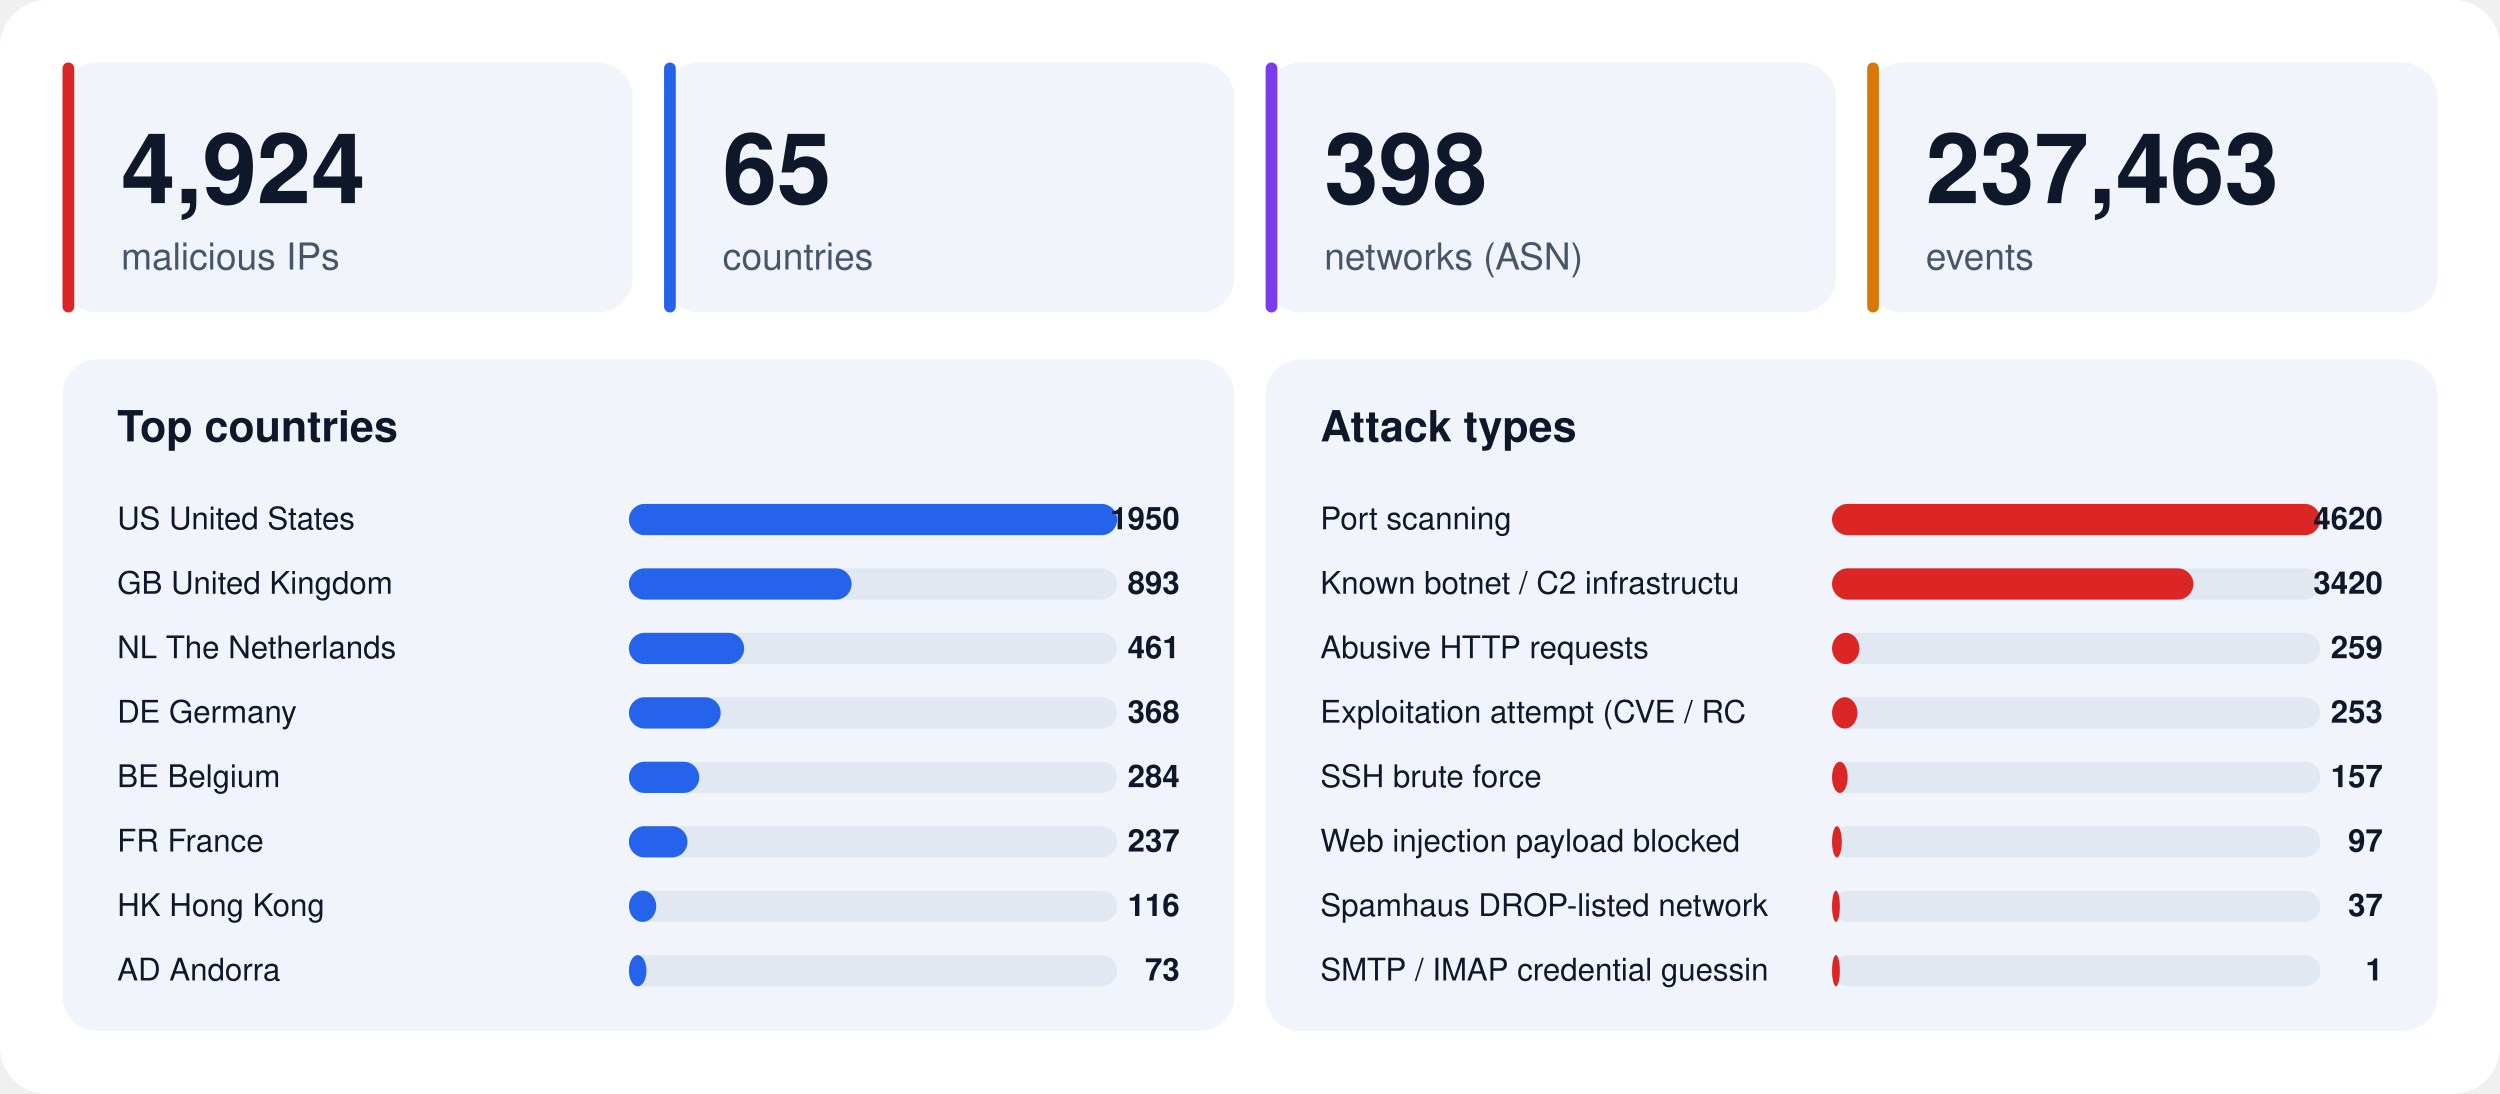
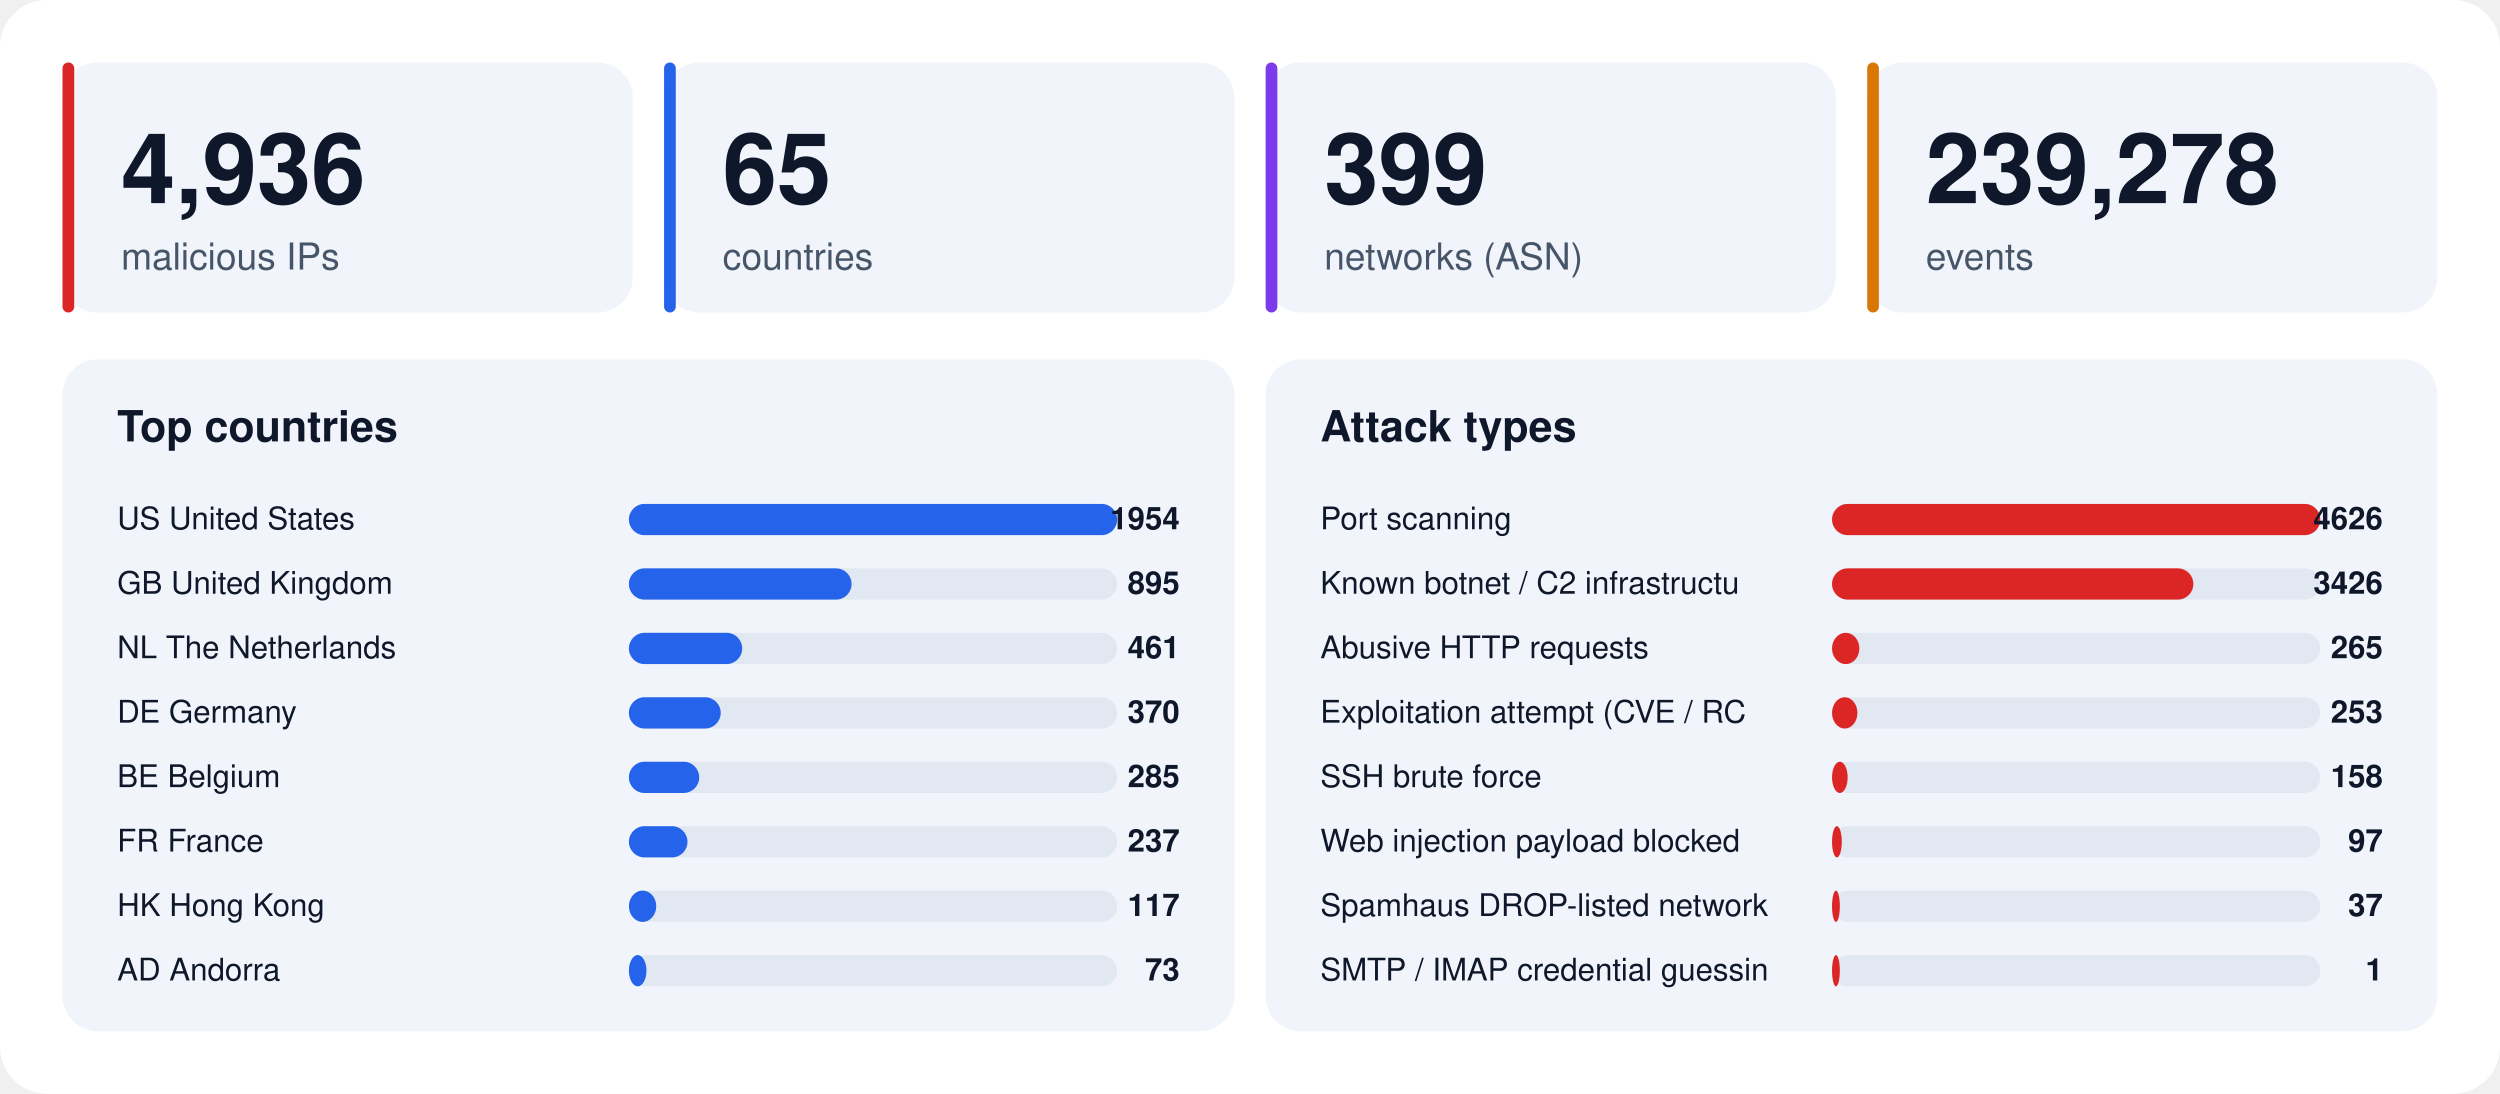
<svg xmlns="http://www.w3.org/2000/svg" width="1280" height="560" viewBox="0 0 1280 560" font-family="-apple-system,BlinkMacSystemFont,'Segoe UI',Helvetica,Arial,sans-serif">
  <rect width="1280" height="560" rx="24" fill="#ffffff" />
  <rect x="32" y="32" width="292" height="128" rx="18" fill="#f1f5fb" />
  <rect x="32" y="32" width="6" height="128" rx="3" fill="#dc2626" />
-   <text x="62" y="104" font-size="50" font-weight="800" fill="#0f172a">4,924</text>
+   <text x="62" y="104" font-size="50" font-weight="800" fill="#0f172a">4,936</text>
  <text x="62" y="138" font-size="19" fill="#475569">malicious IPs</text>
  <rect x="340" y="32" width="292" height="128" rx="18" fill="#f1f5fb" />
  <rect x="340" y="32" width="6" height="128" rx="3" fill="#2563eb" />
  <text x="370" y="104" font-size="50" font-weight="800" fill="#0f172a">65</text>
  <text x="370" y="138" font-size="19" fill="#475569">countries</text>
  <rect x="648" y="32" width="292" height="128" rx="18" fill="#f1f5fb" />
  <rect x="648" y="32" width="6" height="128" rx="3" fill="#7c3aed" />
-   <text x="678" y="104" font-size="50" font-weight="800" fill="#0f172a">398</text>
+   <text x="678" y="104" font-size="50" font-weight="800" fill="#0f172a">399</text>
  <text x="678" y="138" font-size="19" fill="#475569">networks (ASN)</text>
  <rect x="956" y="32" width="292" height="128" rx="18" fill="#f1f5fb" />
  <rect x="956" y="32" width="6" height="128" rx="3" fill="#d97706" />
-   <text x="986" y="104" font-size="50" font-weight="800" fill="#0f172a">237,463</text>
+   <text x="986" y="104" font-size="50" font-weight="800" fill="#0f172a">239,278</text>
  <text x="986" y="138" font-size="19" fill="#475569">events</text>
  <rect x="32" y="184" width="600" height="344" rx="18" fill="#f1f5fb" />
  <text x="60" y="226" font-size="22" font-weight="700" fill="#0f172a">Top countries</text>
  <text x="60" y="271" font-size="16" fill="#0f172a">US  United States</text>
  <rect x="322" y="258" width="250" height="16" rx="8" fill="#e2e8f2" />
  <rect x="322" y="258" width="250" height="16" rx="8" fill="#2563eb" />
-   <text x="604" y="271" font-size="16" font-weight="700" text-anchor="end" fill="#0f172a">1950</text>
+   <text x="604" y="271" font-size="16" font-weight="700" text-anchor="end" fill="#0f172a">1954</text>
  <text x="60" y="304" font-size="16" fill="#0f172a">GB  United Kingdom</text>
  <rect x="322" y="291" width="250" height="16" rx="8" fill="#e2e8f2" />
  <rect x="322" y="291" width="114" height="16" rx="8" fill="#2563eb" />
-   <text x="604" y="304" font-size="16" font-weight="700" text-anchor="end" fill="#0f172a">893</text>
+   <text x="604" y="304" font-size="16" font-weight="700" text-anchor="end" fill="#0f172a">895</text>
  <text x="60" y="337" font-size="16" fill="#0f172a">NL  The Netherlands</text>
  <rect x="322" y="324" width="250" height="16" rx="8" fill="#e2e8f2" />
-   <rect x="322" y="324" width="59" height="16" rx="8" fill="#2563eb" />
+   <rect x="322" y="324" width="58" height="16" rx="8" fill="#2563eb" />
  <text x="604" y="337" font-size="16" font-weight="700" text-anchor="end" fill="#0f172a">461</text>
  <text x="60" y="370" font-size="16" fill="#0f172a">DE  Germany</text>
  <rect x="322" y="357" width="250" height="16" rx="8" fill="#e2e8f2" />
  <rect x="322" y="357" width="47" height="16" rx="8" fill="#2563eb" />
-   <text x="604" y="370" font-size="16" font-weight="700" text-anchor="end" fill="#0f172a">368</text>
+   <text x="604" y="370" font-size="16" font-weight="700" text-anchor="end" fill="#0f172a">370</text>
  <text x="60" y="403" font-size="16" fill="#0f172a">BE  Belgium</text>
  <rect x="322" y="390" width="250" height="16" rx="8" fill="#e2e8f2" />
  <rect x="322" y="390" width="36" height="16" rx="8" fill="#2563eb" />
-   <text x="604" y="403" font-size="16" font-weight="700" text-anchor="end" fill="#0f172a">284</text>
+   <text x="604" y="403" font-size="16" font-weight="700" text-anchor="end" fill="#0f172a">285</text>
  <text x="60" y="436" font-size="16" fill="#0f172a">FR  France</text>
  <rect x="322" y="423" width="250" height="16" rx="8" fill="#e2e8f2" />
  <rect x="322" y="423" width="30" height="16" rx="8" fill="#2563eb" />
  <text x="604" y="436" font-size="16" font-weight="700" text-anchor="end" fill="#0f172a">237</text>
  <text x="60" y="469" font-size="16" fill="#0f172a">HK  Hong Kong</text>
  <rect x="322" y="456" width="250" height="16" rx="8" fill="#e2e8f2" />
  <rect x="322" y="456" width="14" height="16" rx="8" fill="#2563eb" />
-   <text x="604" y="469" font-size="16" font-weight="700" text-anchor="end" fill="#0f172a">116</text>
+   <text x="604" y="469" font-size="16" font-weight="700" text-anchor="end" fill="#0f172a">117</text>
  <text x="60" y="502" font-size="16" fill="#0f172a">AD  Andorra</text>
  <rect x="322" y="489" width="250" height="16" rx="8" fill="#e2e8f2" />
  <rect x="322" y="489" width="9" height="16" rx="8" fill="#2563eb" />
  <text x="604" y="502" font-size="16" font-weight="700" text-anchor="end" fill="#0f172a">73</text>
  <rect x="648" y="184" width="600" height="344" rx="18" fill="#f1f5fb" />
  <text x="676" y="226" font-size="22" font-weight="700" fill="#0f172a">Attack types</text>
  <text x="676" y="271" font-size="16" fill="#0f172a">Port scanning</text>
  <rect x="938" y="258" width="250" height="16" rx="8" fill="#e2e8f2" />
  <rect x="938" y="258" width="250" height="16" rx="8" fill="#dc2626" />
-   <text x="1220" y="271" font-size="16" font-weight="700" text-anchor="end" fill="#0f172a">4620</text>
+   <text x="1220" y="271" font-size="16" font-weight="700" text-anchor="end" fill="#0f172a">4626</text>
  <text x="676" y="304" font-size="16" fill="#0f172a">Known botnet / C2 infrastructu</text>
  <rect x="938" y="291" width="250" height="16" rx="8" fill="#e2e8f2" />
  <rect x="938" y="291" width="185" height="16" rx="8" fill="#dc2626" />
-   <text x="1220" y="304" font-size="16" font-weight="700" text-anchor="end" fill="#0f172a">3420</text>
+   <text x="1220" y="304" font-size="16" font-weight="700" text-anchor="end" fill="#0f172a">3426</text>
  <text x="676" y="337" font-size="16" fill="#0f172a">Abusive HTTP requests</text>
  <rect x="938" y="324" width="250" height="16" rx="8" fill="#e2e8f2" />
  <rect x="938" y="324" width="14" height="16" rx="8" fill="#dc2626" />
-   <text x="1220" y="337" font-size="16" font-weight="700" text-anchor="end" fill="#0f172a">259</text>
+   <text x="1220" y="337" font-size="16" font-weight="700" text-anchor="end" fill="#0f172a">265</text>
  <text x="676" y="370" font-size="16" fill="#0f172a">Exploitation attempt (CVE / RC</text>
  <rect x="938" y="357" width="250" height="16" rx="8" fill="#e2e8f2" />
  <rect x="938" y="357" width="13" height="16" rx="8" fill="#dc2626" />
  <text x="1220" y="370" font-size="16" font-weight="700" text-anchor="end" fill="#0f172a">253</text>
  <text x="676" y="403" font-size="16" fill="#0f172a">SSH brute force</text>
  <rect x="938" y="390" width="250" height="16" rx="8" fill="#e2e8f2" />
  <rect x="938" y="390" width="8" height="16" rx="8" fill="#dc2626" />
-   <text x="1220" y="403" font-size="16" font-weight="700" text-anchor="end" fill="#0f172a">157</text>
+   <text x="1220" y="403" font-size="16" font-weight="700" text-anchor="end" fill="#0f172a">158</text>
  <text x="676" y="436" font-size="16" fill="#0f172a">Web injection payload blocked </text>
  <rect x="938" y="423" width="250" height="16" rx="8" fill="#e2e8f2" />
  <rect x="938" y="423" width="5" height="16" rx="8" fill="#dc2626" />
  <text x="1220" y="436" font-size="16" font-weight="700" text-anchor="end" fill="#0f172a">97</text>
  <text x="676" y="469" font-size="16" fill="#0f172a">Spamhaus DROP-listed network</text>
  <rect x="938" y="456" width="250" height="16" rx="8" fill="#e2e8f2" />
  <rect x="938" y="456" width="4" height="16" rx="8" fill="#dc2626" />
  <text x="1220" y="469" font-size="16" font-weight="700" text-anchor="end" fill="#0f172a">37</text>
  <text x="676" y="502" font-size="16" fill="#0f172a">SMTP / IMAP credential guessin</text>
  <rect x="938" y="489" width="250" height="16" rx="8" fill="#e2e8f2" />
  <rect x="938" y="489" width="4" height="16" rx="8" fill="#dc2626" />
  <text x="1220" y="502" font-size="16" font-weight="700" text-anchor="end" fill="#0f172a">1</text>
</svg>
